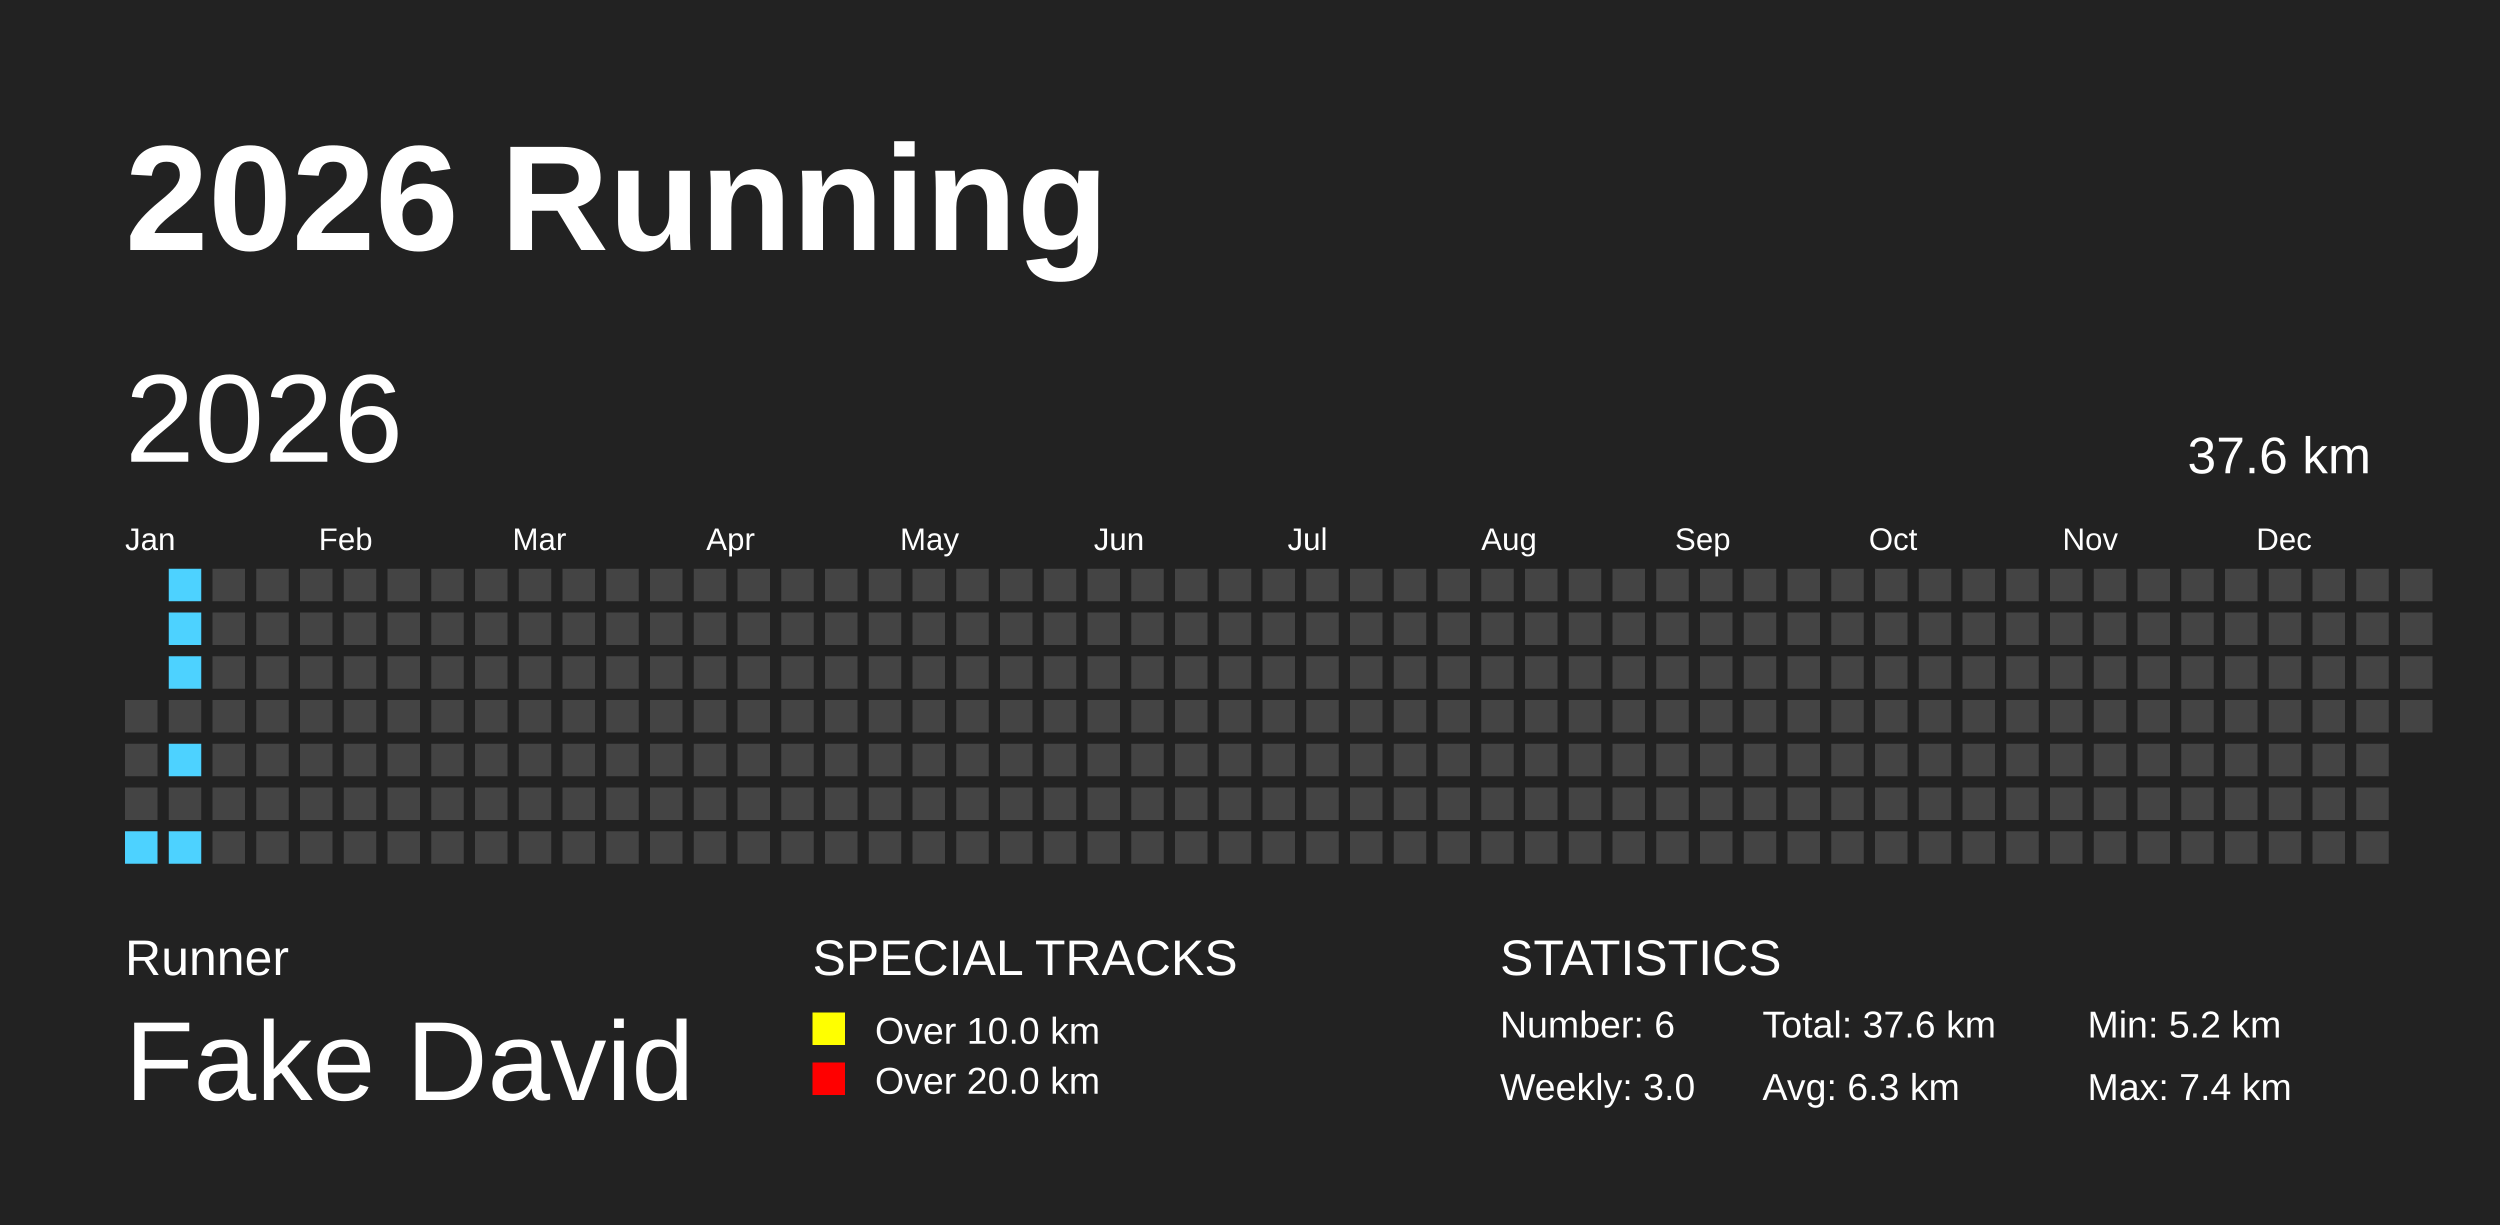
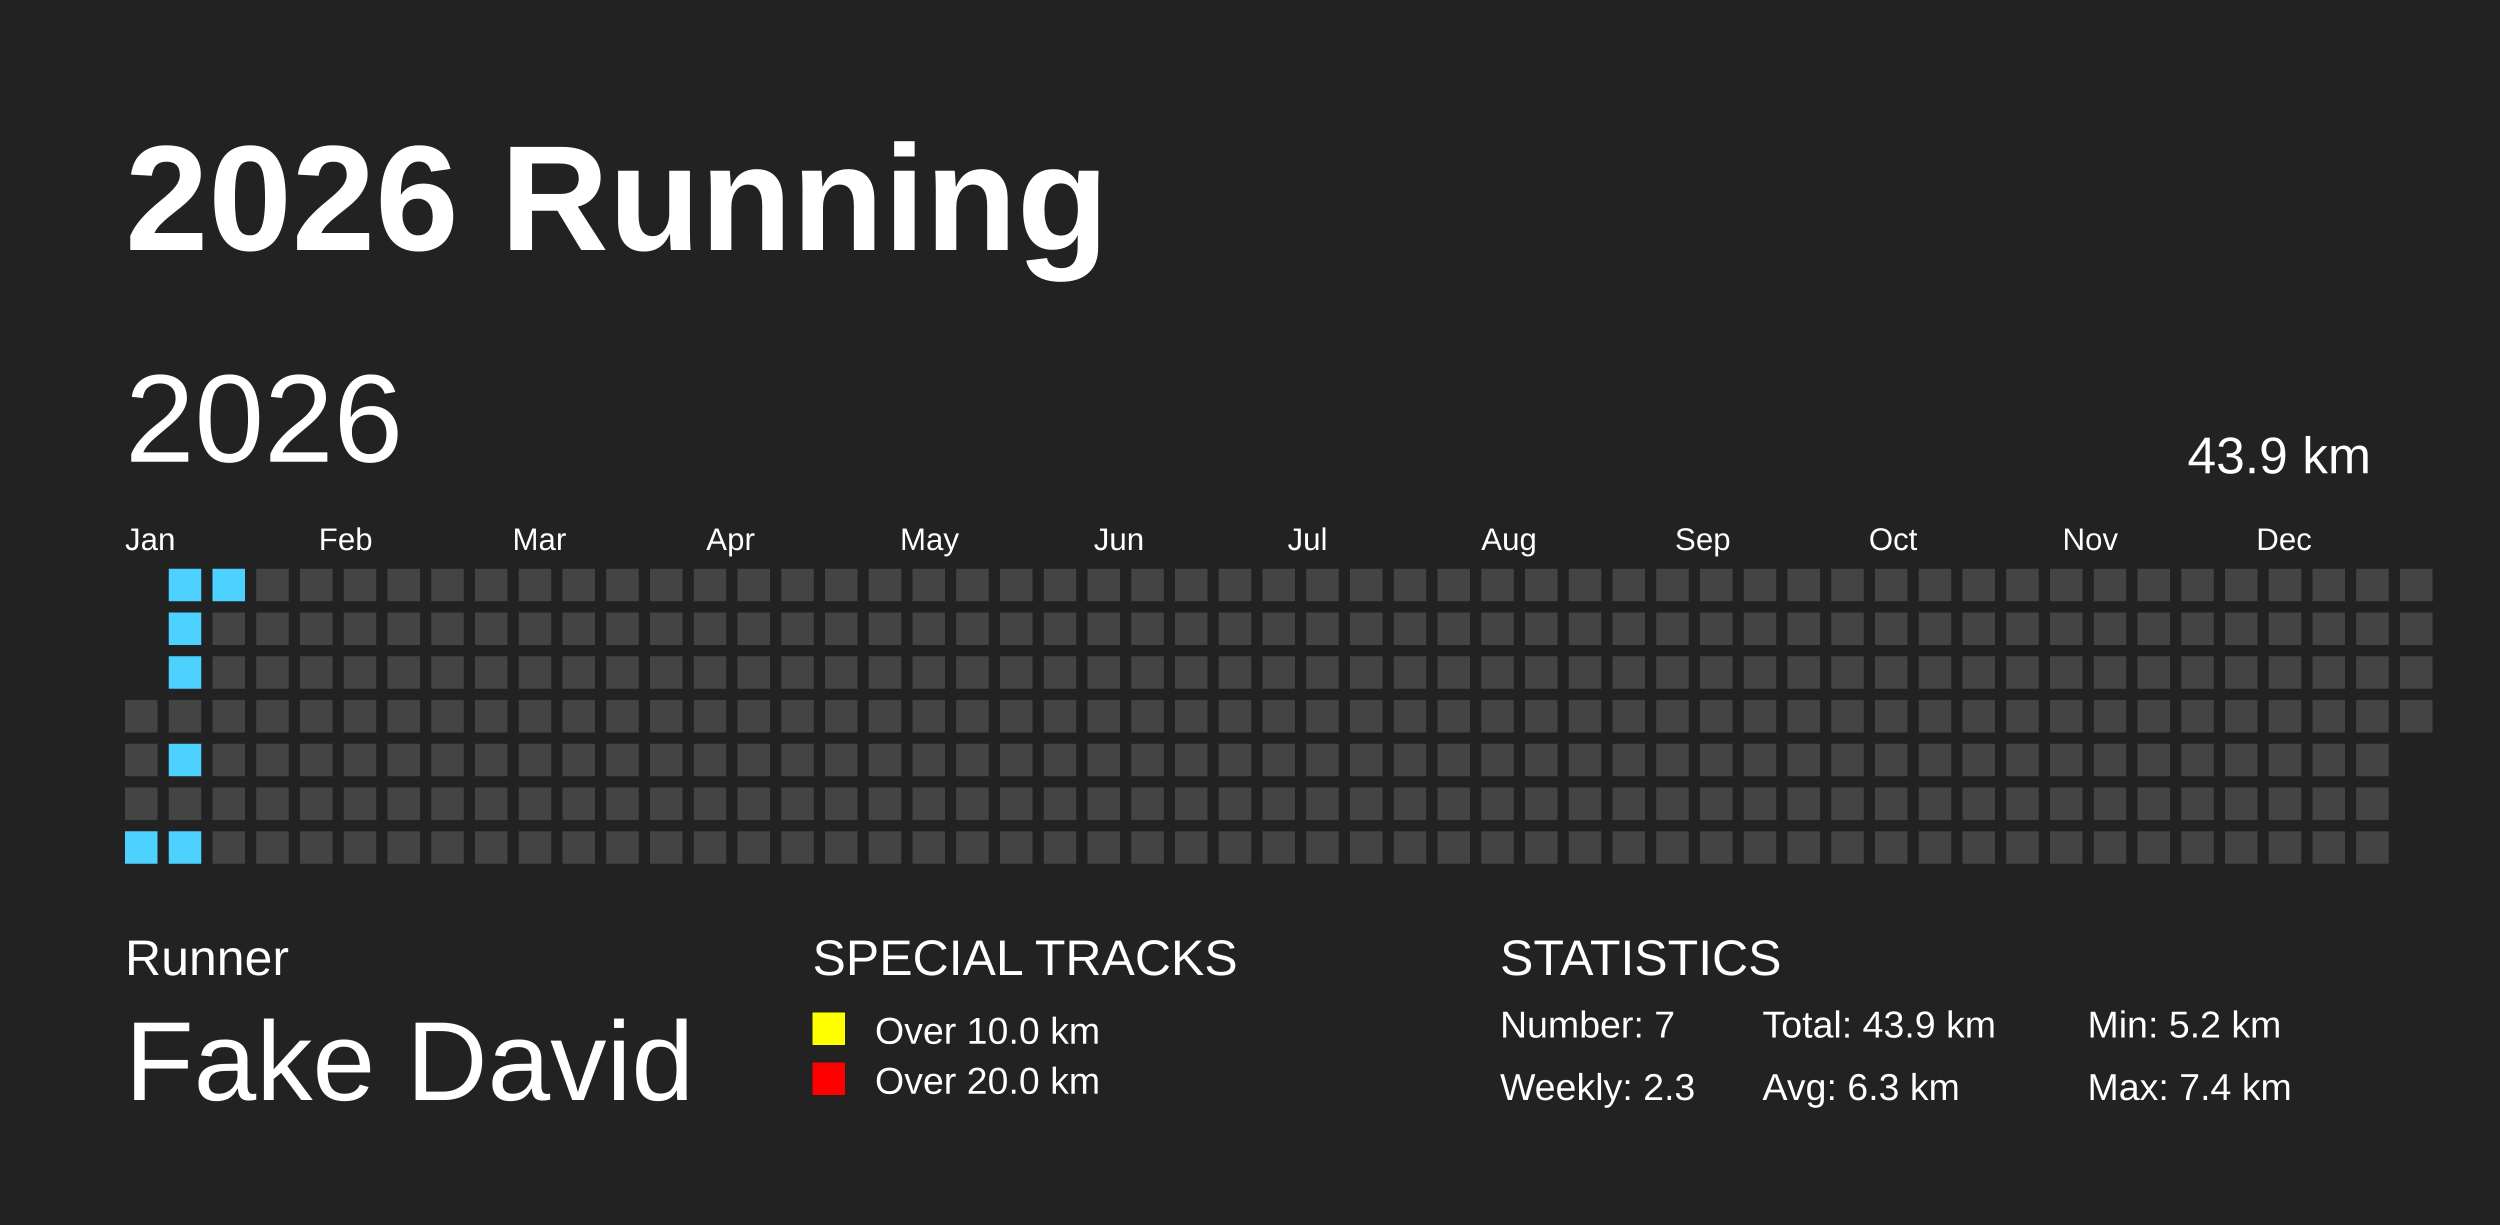
<svg xmlns="http://www.w3.org/2000/svg" baseProfile="full" height="98mm" version="1.1" viewBox="0,0,200,98" width="200mm">
  <defs />
  <rect fill="#222222" height="98" width="200" x="0" y="0" />
  <text fill="#FFFFFF" style="font-size:12px; font-family:Arial; font-weight:bold;" x="10" y="20">2026 Running</text>
  <text fill="#FFFFFF" style="font-size:4px; font-family:Arial" x="10" y="78">Runner</text>
  <text fill="#FFFFFF" style="font-size:9px; font-family:Arial" x="10" y="88">Fake David</text>
  <text fill="#FFFFFF" style="font-size:4px; font-family:Arial" x="65" y="78">SPECIAL TRACKS</text>
  <rect fill="yellow" height="2.6" width="2.6" x="65" y="81" />
  <text fill="#FFFFFF" style="font-size:3px; font-family:Arial" x="70" y="83.5">Over 10.0 km</text>
  <rect fill="red" height="2.6" width="2.6" x="65" y="85" />
  <text fill="#FFFFFF" style="font-size:3px; font-family:Arial" x="70" y="87.5">Over 20.0 km</text>
  <text fill="#FFFFFF" style="font-size:4px; font-family:Arial" x="120" y="78">STATISTICS</text>
-   <text fill="#FFFFFF" style="font-size:3px; font-family:Arial" x="120" y="83">Number: 6</text>
-   <text fill="#FFFFFF" style="font-size:3px; font-family:Arial" x="120" y="88">Weekly: 3.0</text>
-   <text fill="#FFFFFF" style="font-size:3px; font-family:Arial" x="141" y="83">Total: 37.6 km</text>
+   <text fill="#FFFFFF" style="font-size:3px; font-family:Arial" x="120" y="83">Number: 7</text>
+   <text fill="#FFFFFF" style="font-size:3px; font-family:Arial" x="120" y="88">Weekly: 2.3</text>
+   <text fill="#FFFFFF" style="font-size:3px; font-family:Arial" x="141" y="83">Total: 43.9 km</text>
  <text fill="#FFFFFF" style="font-size:3px; font-family:Arial" x="141" y="88">Avg: 6.3 km</text>
  <text fill="#FFFFFF" style="font-size:3px; font-family:Arial" x="167" y="83">Min: 5.2 km</text>
  <text fill="#FFFFFF" style="font-size:3px; font-family:Arial" x="167" y="88">Max: 7.4 km</text>
  <text dominant-baseline="hanging" fill="#FFFFFF" style="font-size:10.0px; font-family:Arial;" x="10" y="30">2026</text>
-   <text dominant-baseline="hanging" fill="#FFFFFF" style="font-size:4.125px; font-family:Arial;" x="175" y="35">37.6 km</text>
+   <text dominant-baseline="hanging" fill="#FFFFFF" style="font-size:4.125px; font-family:Arial;" x="175" y="35">43.9 km</text>
  <text fill="#FFFFFF" style="font-size:2.5px; font-family:Arial" x="10.0" y="44">Jan</text>
  <text fill="#FFFFFF" style="font-size:2.5px; font-family:Arial" x="25.5" y="44">Feb</text>
  <text fill="#FFFFFF" style="font-size:2.5px; font-family:Arial" x="41.0" y="44">Mar</text>
  <text fill="#FFFFFF" style="font-size:2.5px; font-family:Arial" x="56.5" y="44">Apr</text>
  <text fill="#FFFFFF" style="font-size:2.5px; font-family:Arial" x="72.0" y="44">May</text>
  <text fill="#FFFFFF" style="font-size:2.5px; font-family:Arial" x="87.5" y="44">Jun</text>
  <text fill="#FFFFFF" style="font-size:2.5px; font-family:Arial" x="103.0" y="44">Jul</text>
  <text fill="#FFFFFF" style="font-size:2.5px; font-family:Arial" x="118.5" y="44">Aug</text>
  <text fill="#FFFFFF" style="font-size:2.5px; font-family:Arial" x="134.0" y="44">Sep</text>
  <text fill="#FFFFFF" style="font-size:2.5px; font-family:Arial" x="149.5" y="44">Oct</text>
  <text fill="#FFFFFF" style="font-size:2.5px; font-family:Arial" x="165.0" y="44">Nov</text>
  <text fill="#FFFFFF" style="font-size:2.5px; font-family:Arial" x="180.5" y="44">Dec</text>
  <rect fill="#444444" height="2.6" width="2.6" x="10.0" y="56.0" />
  <rect fill="#444444" height="2.6" width="2.6" x="10.0" y="59.5" />
  <rect fill="#444444" height="2.6" width="2.6" x="10.0" y="63.0" />
  <rect fill="#4DD2FF" height="2.6" width="2.6" x="10.0" y="66.5" />
  <rect fill="#4DD2FF" height="2.6" width="2.6" x="13.5" y="45.5" />
  <rect fill="#4DD2FF" height="2.6" width="2.6" x="13.5" y="49.0" />
  <rect fill="#4DD2FF" height="2.6" width="2.6" x="13.5" y="52.5" />
  <rect fill="#444444" height="2.6" width="2.6" x="13.5" y="56.0" />
  <rect fill="#4DD2FF" height="2.6" width="2.6" x="13.5" y="59.5" />
  <rect fill="#444444" height="2.6" width="2.6" x="13.5" y="63.0" />
  <rect fill="#4DD2FF" height="2.6" width="2.6" x="13.5" y="66.5" />
-   <rect fill="#444444" height="2.6" width="2.6" x="17.0" y="45.5" />
+   <rect fill="#4DD2FF" height="2.6" width="2.6" x="17.0" y="45.5" />
  <rect fill="#444444" height="2.6" width="2.6" x="17.0" y="49.0" />
  <rect fill="#444444" height="2.6" width="2.6" x="17.0" y="52.5" />
  <rect fill="#444444" height="2.6" width="2.6" x="17.0" y="56.0" />
  <rect fill="#444444" height="2.6" width="2.6" x="17.0" y="59.5" />
  <rect fill="#444444" height="2.6" width="2.6" x="17.0" y="63.0" />
  <rect fill="#444444" height="2.6" width="2.6" x="17.0" y="66.5" />
  <rect fill="#444444" height="2.6" width="2.6" x="20.5" y="45.5" />
  <rect fill="#444444" height="2.6" width="2.6" x="20.5" y="49.0" />
  <rect fill="#444444" height="2.6" width="2.6" x="20.5" y="52.5" />
  <rect fill="#444444" height="2.6" width="2.6" x="20.5" y="56.0" />
  <rect fill="#444444" height="2.6" width="2.6" x="20.5" y="59.5" />
  <rect fill="#444444" height="2.6" width="2.6" x="20.5" y="63.0" />
  <rect fill="#444444" height="2.6" width="2.6" x="20.5" y="66.5" />
  <rect fill="#444444" height="2.6" width="2.6" x="24.0" y="45.5" />
  <rect fill="#444444" height="2.6" width="2.6" x="24.0" y="49.0" />
  <rect fill="#444444" height="2.6" width="2.6" x="24.0" y="52.5" />
  <rect fill="#444444" height="2.6" width="2.6" x="24.0" y="56.0" />
  <rect fill="#444444" height="2.6" width="2.6" x="24.0" y="59.5" />
  <rect fill="#444444" height="2.6" width="2.6" x="24.0" y="63.0" />
  <rect fill="#444444" height="2.6" width="2.6" x="24.0" y="66.5" />
  <rect fill="#444444" height="2.6" width="2.6" x="27.5" y="45.5" />
  <rect fill="#444444" height="2.6" width="2.6" x="27.5" y="49.0" />
  <rect fill="#444444" height="2.6" width="2.6" x="27.5" y="52.5" />
  <rect fill="#444444" height="2.6" width="2.6" x="27.5" y="56.0" />
  <rect fill="#444444" height="2.6" width="2.6" x="27.5" y="59.5" />
  <rect fill="#444444" height="2.6" width="2.6" x="27.5" y="63.0" />
  <rect fill="#444444" height="2.6" width="2.6" x="27.5" y="66.5" />
  <rect fill="#444444" height="2.6" width="2.6" x="31.0" y="45.5" />
  <rect fill="#444444" height="2.6" width="2.6" x="31.0" y="49.0" />
  <rect fill="#444444" height="2.6" width="2.6" x="31.0" y="52.5" />
  <rect fill="#444444" height="2.6" width="2.6" x="31.0" y="56.0" />
  <rect fill="#444444" height="2.6" width="2.6" x="31.0" y="59.5" />
  <rect fill="#444444" height="2.6" width="2.6" x="31.0" y="63.0" />
  <rect fill="#444444" height="2.6" width="2.6" x="31.0" y="66.5" />
  <rect fill="#444444" height="2.6" width="2.6" x="34.5" y="45.5" />
  <rect fill="#444444" height="2.6" width="2.6" x="34.5" y="49.0" />
  <rect fill="#444444" height="2.6" width="2.6" x="34.5" y="52.5" />
  <rect fill="#444444" height="2.6" width="2.6" x="34.5" y="56.0" />
  <rect fill="#444444" height="2.6" width="2.6" x="34.5" y="59.5" />
  <rect fill="#444444" height="2.6" width="2.6" x="34.5" y="63.0" />
  <rect fill="#444444" height="2.6" width="2.6" x="34.5" y="66.5" />
  <rect fill="#444444" height="2.6" width="2.6" x="38.0" y="45.5" />
  <rect fill="#444444" height="2.6" width="2.6" x="38.0" y="49.0" />
  <rect fill="#444444" height="2.6" width="2.6" x="38.0" y="52.5" />
  <rect fill="#444444" height="2.6" width="2.6" x="38.0" y="56.0" />
  <rect fill="#444444" height="2.6" width="2.6" x="38.0" y="59.5" />
  <rect fill="#444444" height="2.6" width="2.6" x="38.0" y="63.0" />
  <rect fill="#444444" height="2.6" width="2.6" x="38.0" y="66.5" />
  <rect fill="#444444" height="2.6" width="2.6" x="41.5" y="45.5" />
  <rect fill="#444444" height="2.6" width="2.6" x="41.5" y="49.0" />
  <rect fill="#444444" height="2.6" width="2.6" x="41.5" y="52.5" />
  <rect fill="#444444" height="2.6" width="2.6" x="41.5" y="56.0" />
  <rect fill="#444444" height="2.6" width="2.6" x="41.5" y="59.5" />
  <rect fill="#444444" height="2.6" width="2.6" x="41.5" y="63.0" />
  <rect fill="#444444" height="2.6" width="2.6" x="41.5" y="66.5" />
  <rect fill="#444444" height="2.6" width="2.6" x="45.0" y="45.5" />
  <rect fill="#444444" height="2.6" width="2.6" x="45.0" y="49.0" />
  <rect fill="#444444" height="2.6" width="2.6" x="45.0" y="52.5" />
  <rect fill="#444444" height="2.6" width="2.6" x="45.0" y="56.0" />
  <rect fill="#444444" height="2.6" width="2.6" x="45.0" y="59.5" />
  <rect fill="#444444" height="2.6" width="2.6" x="45.0" y="63.0" />
  <rect fill="#444444" height="2.6" width="2.6" x="45.0" y="66.5" />
  <rect fill="#444444" height="2.6" width="2.6" x="48.5" y="45.5" />
  <rect fill="#444444" height="2.6" width="2.6" x="48.5" y="49.0" />
  <rect fill="#444444" height="2.6" width="2.6" x="48.5" y="52.5" />
  <rect fill="#444444" height="2.6" width="2.6" x="48.5" y="56.0" />
  <rect fill="#444444" height="2.6" width="2.6" x="48.5" y="59.5" />
  <rect fill="#444444" height="2.6" width="2.6" x="48.5" y="63.0" />
  <rect fill="#444444" height="2.6" width="2.6" x="48.5" y="66.5" />
  <rect fill="#444444" height="2.6" width="2.6" x="52.0" y="45.5" />
  <rect fill="#444444" height="2.6" width="2.6" x="52.0" y="49.0" />
  <rect fill="#444444" height="2.6" width="2.6" x="52.0" y="52.5" />
  <rect fill="#444444" height="2.6" width="2.6" x="52.0" y="56.0" />
  <rect fill="#444444" height="2.6" width="2.6" x="52.0" y="59.5" />
  <rect fill="#444444" height="2.6" width="2.6" x="52.0" y="63.0" />
  <rect fill="#444444" height="2.6" width="2.6" x="52.0" y="66.5" />
  <rect fill="#444444" height="2.6" width="2.6" x="55.5" y="45.5" />
  <rect fill="#444444" height="2.6" width="2.6" x="55.5" y="49.0" />
  <rect fill="#444444" height="2.6" width="2.6" x="55.5" y="52.5" />
  <rect fill="#444444" height="2.6" width="2.6" x="55.5" y="56.0" />
  <rect fill="#444444" height="2.6" width="2.6" x="55.5" y="59.5" />
  <rect fill="#444444" height="2.6" width="2.6" x="55.5" y="63.0" />
  <rect fill="#444444" height="2.6" width="2.6" x="55.5" y="66.5" />
  <rect fill="#444444" height="2.6" width="2.6" x="59.0" y="45.5" />
  <rect fill="#444444" height="2.6" width="2.6" x="59.0" y="49.0" />
  <rect fill="#444444" height="2.6" width="2.6" x="59.0" y="52.5" />
  <rect fill="#444444" height="2.6" width="2.6" x="59.0" y="56.0" />
  <rect fill="#444444" height="2.6" width="2.6" x="59.0" y="59.5" />
  <rect fill="#444444" height="2.6" width="2.6" x="59.0" y="63.0" />
  <rect fill="#444444" height="2.6" width="2.6" x="59.0" y="66.5" />
  <rect fill="#444444" height="2.6" width="2.6" x="62.5" y="45.5" />
  <rect fill="#444444" height="2.6" width="2.6" x="62.5" y="49.0" />
  <rect fill="#444444" height="2.6" width="2.6" x="62.5" y="52.5" />
  <rect fill="#444444" height="2.6" width="2.6" x="62.5" y="56.0" />
  <rect fill="#444444" height="2.6" width="2.6" x="62.5" y="59.5" />
  <rect fill="#444444" height="2.6" width="2.6" x="62.5" y="63.0" />
  <rect fill="#444444" height="2.6" width="2.6" x="62.5" y="66.5" />
  <rect fill="#444444" height="2.6" width="2.6" x="66.0" y="45.5" />
  <rect fill="#444444" height="2.6" width="2.6" x="66.0" y="49.0" />
  <rect fill="#444444" height="2.6" width="2.6" x="66.0" y="52.5" />
  <rect fill="#444444" height="2.6" width="2.6" x="66.0" y="56.0" />
  <rect fill="#444444" height="2.6" width="2.6" x="66.0" y="59.5" />
  <rect fill="#444444" height="2.6" width="2.6" x="66.0" y="63.0" />
  <rect fill="#444444" height="2.6" width="2.6" x="66.0" y="66.5" />
  <rect fill="#444444" height="2.6" width="2.6" x="69.5" y="45.5" />
  <rect fill="#444444" height="2.6" width="2.6" x="69.5" y="49.0" />
  <rect fill="#444444" height="2.6" width="2.6" x="69.5" y="52.5" />
  <rect fill="#444444" height="2.6" width="2.6" x="69.5" y="56.0" />
  <rect fill="#444444" height="2.6" width="2.6" x="69.5" y="59.5" />
  <rect fill="#444444" height="2.6" width="2.6" x="69.5" y="63.0" />
  <rect fill="#444444" height="2.6" width="2.6" x="69.5" y="66.5" />
  <rect fill="#444444" height="2.6" width="2.6" x="73.0" y="45.5" />
  <rect fill="#444444" height="2.6" width="2.6" x="73.0" y="49.0" />
  <rect fill="#444444" height="2.6" width="2.6" x="73.0" y="52.5" />
  <rect fill="#444444" height="2.6" width="2.6" x="73.0" y="56.0" />
  <rect fill="#444444" height="2.6" width="2.6" x="73.0" y="59.5" />
  <rect fill="#444444" height="2.6" width="2.6" x="73.0" y="63.0" />
  <rect fill="#444444" height="2.6" width="2.6" x="73.0" y="66.5" />
  <rect fill="#444444" height="2.6" width="2.6" x="76.5" y="45.5" />
  <rect fill="#444444" height="2.6" width="2.6" x="76.5" y="49.0" />
  <rect fill="#444444" height="2.6" width="2.6" x="76.5" y="52.5" />
  <rect fill="#444444" height="2.6" width="2.6" x="76.5" y="56.0" />
  <rect fill="#444444" height="2.6" width="2.6" x="76.5" y="59.5" />
  <rect fill="#444444" height="2.6" width="2.6" x="76.5" y="63.0" />
  <rect fill="#444444" height="2.6" width="2.6" x="76.5" y="66.5" />
  <rect fill="#444444" height="2.6" width="2.6" x="80.0" y="45.5" />
  <rect fill="#444444" height="2.6" width="2.6" x="80.0" y="49.0" />
  <rect fill="#444444" height="2.6" width="2.6" x="80.0" y="52.5" />
  <rect fill="#444444" height="2.6" width="2.6" x="80.0" y="56.0" />
  <rect fill="#444444" height="2.6" width="2.6" x="80.0" y="59.5" />
  <rect fill="#444444" height="2.6" width="2.6" x="80.0" y="63.0" />
  <rect fill="#444444" height="2.6" width="2.6" x="80.0" y="66.5" />
  <rect fill="#444444" height="2.6" width="2.6" x="83.5" y="45.5" />
  <rect fill="#444444" height="2.6" width="2.6" x="83.5" y="49.0" />
  <rect fill="#444444" height="2.6" width="2.6" x="83.5" y="52.5" />
  <rect fill="#444444" height="2.6" width="2.6" x="83.5" y="56.0" />
  <rect fill="#444444" height="2.6" width="2.6" x="83.5" y="59.5" />
  <rect fill="#444444" height="2.6" width="2.6" x="83.5" y="63.0" />
  <rect fill="#444444" height="2.6" width="2.6" x="83.5" y="66.5" />
  <rect fill="#444444" height="2.6" width="2.6" x="87.0" y="45.5" />
  <rect fill="#444444" height="2.6" width="2.6" x="87.0" y="49.0" />
  <rect fill="#444444" height="2.6" width="2.6" x="87.0" y="52.5" />
  <rect fill="#444444" height="2.6" width="2.6" x="87.0" y="56.0" />
  <rect fill="#444444" height="2.6" width="2.6" x="87.0" y="59.5" />
  <rect fill="#444444" height="2.6" width="2.6" x="87.0" y="63.0" />
  <rect fill="#444444" height="2.6" width="2.6" x="87.0" y="66.5" />
  <rect fill="#444444" height="2.6" width="2.6" x="90.5" y="45.5" />
  <rect fill="#444444" height="2.6" width="2.6" x="90.5" y="49.0" />
  <rect fill="#444444" height="2.6" width="2.6" x="90.5" y="52.5" />
  <rect fill="#444444" height="2.6" width="2.6" x="90.5" y="56.0" />
  <rect fill="#444444" height="2.6" width="2.6" x="90.5" y="59.5" />
  <rect fill="#444444" height="2.6" width="2.6" x="90.5" y="63.0" />
  <rect fill="#444444" height="2.6" width="2.6" x="90.5" y="66.5" />
  <rect fill="#444444" height="2.6" width="2.6" x="94.0" y="45.5" />
  <rect fill="#444444" height="2.6" width="2.6" x="94.0" y="49.0" />
  <rect fill="#444444" height="2.6" width="2.6" x="94.0" y="52.5" />
  <rect fill="#444444" height="2.6" width="2.6" x="94.0" y="56.0" />
  <rect fill="#444444" height="2.6" width="2.6" x="94.0" y="59.5" />
  <rect fill="#444444" height="2.6" width="2.6" x="94.0" y="63.0" />
  <rect fill="#444444" height="2.6" width="2.6" x="94.0" y="66.5" />
  <rect fill="#444444" height="2.6" width="2.6" x="97.5" y="45.5" />
  <rect fill="#444444" height="2.6" width="2.6" x="97.5" y="49.0" />
  <rect fill="#444444" height="2.6" width="2.6" x="97.5" y="52.5" />
  <rect fill="#444444" height="2.6" width="2.6" x="97.5" y="56.0" />
  <rect fill="#444444" height="2.6" width="2.6" x="97.5" y="59.5" />
  <rect fill="#444444" height="2.6" width="2.6" x="97.5" y="63.0" />
  <rect fill="#444444" height="2.6" width="2.6" x="97.5" y="66.5" />
  <rect fill="#444444" height="2.6" width="2.6" x="101.0" y="45.5" />
  <rect fill="#444444" height="2.6" width="2.6" x="101.0" y="49.0" />
  <rect fill="#444444" height="2.6" width="2.6" x="101.0" y="52.5" />
  <rect fill="#444444" height="2.6" width="2.6" x="101.0" y="56.0" />
  <rect fill="#444444" height="2.6" width="2.6" x="101.0" y="59.5" />
  <rect fill="#444444" height="2.6" width="2.6" x="101.0" y="63.0" />
  <rect fill="#444444" height="2.6" width="2.6" x="101.0" y="66.5" />
  <rect fill="#444444" height="2.6" width="2.6" x="104.5" y="45.5" />
  <rect fill="#444444" height="2.6" width="2.6" x="104.5" y="49.0" />
  <rect fill="#444444" height="2.6" width="2.6" x="104.5" y="52.5" />
  <rect fill="#444444" height="2.6" width="2.6" x="104.5" y="56.0" />
  <rect fill="#444444" height="2.6" width="2.6" x="104.5" y="59.5" />
  <rect fill="#444444" height="2.6" width="2.6" x="104.5" y="63.0" />
  <rect fill="#444444" height="2.6" width="2.6" x="104.5" y="66.5" />
  <rect fill="#444444" height="2.6" width="2.6" x="108.0" y="45.5" />
  <rect fill="#444444" height="2.6" width="2.6" x="108.0" y="49.0" />
  <rect fill="#444444" height="2.6" width="2.6" x="108.0" y="52.5" />
  <rect fill="#444444" height="2.6" width="2.6" x="108.0" y="56.0" />
  <rect fill="#444444" height="2.6" width="2.6" x="108.0" y="59.5" />
  <rect fill="#444444" height="2.6" width="2.6" x="108.0" y="63.0" />
  <rect fill="#444444" height="2.6" width="2.6" x="108.0" y="66.5" />
  <rect fill="#444444" height="2.6" width="2.6" x="111.5" y="45.5" />
  <rect fill="#444444" height="2.6" width="2.6" x="111.5" y="49.0" />
  <rect fill="#444444" height="2.6" width="2.6" x="111.5" y="52.5" />
  <rect fill="#444444" height="2.6" width="2.6" x="111.5" y="56.0" />
  <rect fill="#444444" height="2.6" width="2.6" x="111.5" y="59.5" />
  <rect fill="#444444" height="2.6" width="2.6" x="111.5" y="63.0" />
  <rect fill="#444444" height="2.6" width="2.6" x="111.5" y="66.5" />
  <rect fill="#444444" height="2.6" width="2.6" x="115.0" y="45.5" />
  <rect fill="#444444" height="2.6" width="2.6" x="115.0" y="49.0" />
  <rect fill="#444444" height="2.6" width="2.6" x="115.0" y="52.5" />
  <rect fill="#444444" height="2.6" width="2.6" x="115.0" y="56.0" />
  <rect fill="#444444" height="2.6" width="2.6" x="115.0" y="59.5" />
  <rect fill="#444444" height="2.6" width="2.6" x="115.0" y="63.0" />
  <rect fill="#444444" height="2.6" width="2.6" x="115.0" y="66.5" />
  <rect fill="#444444" height="2.6" width="2.6" x="118.5" y="45.5" />
  <rect fill="#444444" height="2.6" width="2.6" x="118.5" y="49.0" />
  <rect fill="#444444" height="2.6" width="2.6" x="118.5" y="52.5" />
  <rect fill="#444444" height="2.6" width="2.6" x="118.5" y="56.0" />
  <rect fill="#444444" height="2.6" width="2.6" x="118.5" y="59.5" />
  <rect fill="#444444" height="2.6" width="2.6" x="118.5" y="63.0" />
  <rect fill="#444444" height="2.6" width="2.6" x="118.5" y="66.5" />
  <rect fill="#444444" height="2.6" width="2.6" x="122.0" y="45.5" />
  <rect fill="#444444" height="2.6" width="2.6" x="122.0" y="49.0" />
  <rect fill="#444444" height="2.6" width="2.6" x="122.0" y="52.5" />
  <rect fill="#444444" height="2.6" width="2.6" x="122.0" y="56.0" />
  <rect fill="#444444" height="2.6" width="2.6" x="122.0" y="59.5" />
  <rect fill="#444444" height="2.6" width="2.6" x="122.0" y="63.0" />
  <rect fill="#444444" height="2.6" width="2.6" x="122.0" y="66.5" />
  <rect fill="#444444" height="2.6" width="2.6" x="125.5" y="45.5" />
  <rect fill="#444444" height="2.6" width="2.6" x="125.5" y="49.0" />
  <rect fill="#444444" height="2.6" width="2.6" x="125.5" y="52.5" />
  <rect fill="#444444" height="2.6" width="2.6" x="125.5" y="56.0" />
  <rect fill="#444444" height="2.6" width="2.6" x="125.5" y="59.5" />
  <rect fill="#444444" height="2.6" width="2.6" x="125.5" y="63.0" />
  <rect fill="#444444" height="2.6" width="2.6" x="125.5" y="66.5" />
  <rect fill="#444444" height="2.6" width="2.6" x="129.0" y="45.5" />
  <rect fill="#444444" height="2.6" width="2.6" x="129.0" y="49.0" />
  <rect fill="#444444" height="2.6" width="2.6" x="129.0" y="52.5" />
  <rect fill="#444444" height="2.6" width="2.6" x="129.0" y="56.0" />
  <rect fill="#444444" height="2.6" width="2.6" x="129.0" y="59.5" />
  <rect fill="#444444" height="2.6" width="2.6" x="129.0" y="63.0" />
  <rect fill="#444444" height="2.6" width="2.6" x="129.0" y="66.5" />
  <rect fill="#444444" height="2.6" width="2.6" x="132.5" y="45.5" />
  <rect fill="#444444" height="2.6" width="2.6" x="132.5" y="49.0" />
  <rect fill="#444444" height="2.6" width="2.6" x="132.5" y="52.5" />
  <rect fill="#444444" height="2.6" width="2.6" x="132.5" y="56.0" />
  <rect fill="#444444" height="2.6" width="2.6" x="132.5" y="59.5" />
  <rect fill="#444444" height="2.6" width="2.6" x="132.5" y="63.0" />
  <rect fill="#444444" height="2.6" width="2.6" x="132.5" y="66.5" />
  <rect fill="#444444" height="2.6" width="2.6" x="136.0" y="45.5" />
  <rect fill="#444444" height="2.6" width="2.6" x="136.0" y="49.0" />
  <rect fill="#444444" height="2.6" width="2.6" x="136.0" y="52.5" />
  <rect fill="#444444" height="2.6" width="2.6" x="136.0" y="56.0" />
  <rect fill="#444444" height="2.6" width="2.6" x="136.0" y="59.5" />
  <rect fill="#444444" height="2.6" width="2.6" x="136.0" y="63.0" />
  <rect fill="#444444" height="2.6" width="2.6" x="136.0" y="66.5" />
  <rect fill="#444444" height="2.6" width="2.6" x="139.5" y="45.5" />
  <rect fill="#444444" height="2.6" width="2.6" x="139.5" y="49.0" />
  <rect fill="#444444" height="2.6" width="2.6" x="139.5" y="52.5" />
  <rect fill="#444444" height="2.6" width="2.6" x="139.5" y="56.0" />
  <rect fill="#444444" height="2.6" width="2.6" x="139.5" y="59.5" />
  <rect fill="#444444" height="2.6" width="2.6" x="139.5" y="63.0" />
  <rect fill="#444444" height="2.6" width="2.6" x="139.5" y="66.5" />
  <rect fill="#444444" height="2.6" width="2.6" x="143.0" y="45.5" />
  <rect fill="#444444" height="2.6" width="2.6" x="143.0" y="49.0" />
  <rect fill="#444444" height="2.6" width="2.6" x="143.0" y="52.5" />
  <rect fill="#444444" height="2.6" width="2.6" x="143.0" y="56.0" />
  <rect fill="#444444" height="2.6" width="2.6" x="143.0" y="59.5" />
  <rect fill="#444444" height="2.6" width="2.6" x="143.0" y="63.0" />
  <rect fill="#444444" height="2.6" width="2.6" x="143.0" y="66.5" />
  <rect fill="#444444" height="2.6" width="2.6" x="146.5" y="45.5" />
  <rect fill="#444444" height="2.6" width="2.6" x="146.5" y="49.0" />
  <rect fill="#444444" height="2.6" width="2.6" x="146.5" y="52.5" />
  <rect fill="#444444" height="2.6" width="2.6" x="146.5" y="56.0" />
  <rect fill="#444444" height="2.6" width="2.6" x="146.5" y="59.5" />
  <rect fill="#444444" height="2.6" width="2.6" x="146.5" y="63.0" />
  <rect fill="#444444" height="2.6" width="2.6" x="146.5" y="66.5" />
  <rect fill="#444444" height="2.6" width="2.6" x="150.0" y="45.5" />
  <rect fill="#444444" height="2.6" width="2.6" x="150.0" y="49.0" />
  <rect fill="#444444" height="2.6" width="2.6" x="150.0" y="52.5" />
  <rect fill="#444444" height="2.6" width="2.6" x="150.0" y="56.0" />
  <rect fill="#444444" height="2.6" width="2.6" x="150.0" y="59.5" />
  <rect fill="#444444" height="2.6" width="2.6" x="150.0" y="63.0" />
  <rect fill="#444444" height="2.6" width="2.6" x="150.0" y="66.5" />
  <rect fill="#444444" height="2.6" width="2.6" x="153.5" y="45.5" />
  <rect fill="#444444" height="2.6" width="2.6" x="153.5" y="49.0" />
  <rect fill="#444444" height="2.6" width="2.6" x="153.5" y="52.5" />
  <rect fill="#444444" height="2.6" width="2.6" x="153.5" y="56.0" />
  <rect fill="#444444" height="2.6" width="2.6" x="153.5" y="59.5" />
  <rect fill="#444444" height="2.6" width="2.6" x="153.5" y="63.0" />
  <rect fill="#444444" height="2.6" width="2.6" x="153.5" y="66.5" />
  <rect fill="#444444" height="2.6" width="2.6" x="157.0" y="45.5" />
  <rect fill="#444444" height="2.6" width="2.6" x="157.0" y="49.0" />
  <rect fill="#444444" height="2.6" width="2.6" x="157.0" y="52.5" />
  <rect fill="#444444" height="2.6" width="2.6" x="157.0" y="56.0" />
  <rect fill="#444444" height="2.6" width="2.6" x="157.0" y="59.5" />
  <rect fill="#444444" height="2.6" width="2.6" x="157.0" y="63.0" />
  <rect fill="#444444" height="2.6" width="2.6" x="157.0" y="66.5" />
  <rect fill="#444444" height="2.6" width="2.6" x="160.5" y="45.5" />
  <rect fill="#444444" height="2.6" width="2.6" x="160.5" y="49.0" />
  <rect fill="#444444" height="2.6" width="2.6" x="160.5" y="52.5" />
  <rect fill="#444444" height="2.6" width="2.6" x="160.5" y="56.0" />
  <rect fill="#444444" height="2.6" width="2.6" x="160.5" y="59.5" />
  <rect fill="#444444" height="2.6" width="2.6" x="160.5" y="63.0" />
  <rect fill="#444444" height="2.6" width="2.6" x="160.5" y="66.5" />
  <rect fill="#444444" height="2.6" width="2.6" x="164.0" y="45.5" />
  <rect fill="#444444" height="2.6" width="2.6" x="164.0" y="49.0" />
  <rect fill="#444444" height="2.6" width="2.6" x="164.0" y="52.5" />
  <rect fill="#444444" height="2.6" width="2.6" x="164.0" y="56.0" />
  <rect fill="#444444" height="2.6" width="2.6" x="164.0" y="59.5" />
  <rect fill="#444444" height="2.6" width="2.6" x="164.0" y="63.0" />
  <rect fill="#444444" height="2.6" width="2.6" x="164.0" y="66.5" />
  <rect fill="#444444" height="2.6" width="2.6" x="167.5" y="45.5" />
  <rect fill="#444444" height="2.6" width="2.6" x="167.5" y="49.0" />
  <rect fill="#444444" height="2.6" width="2.6" x="167.5" y="52.5" />
  <rect fill="#444444" height="2.6" width="2.6" x="167.5" y="56.0" />
  <rect fill="#444444" height="2.6" width="2.6" x="167.5" y="59.5" />
  <rect fill="#444444" height="2.6" width="2.6" x="167.5" y="63.0" />
  <rect fill="#444444" height="2.6" width="2.6" x="167.5" y="66.5" />
  <rect fill="#444444" height="2.6" width="2.6" x="171.0" y="45.5" />
  <rect fill="#444444" height="2.6" width="2.6" x="171.0" y="49.0" />
  <rect fill="#444444" height="2.6" width="2.6" x="171.0" y="52.5" />
  <rect fill="#444444" height="2.6" width="2.6" x="171.0" y="56.0" />
  <rect fill="#444444" height="2.6" width="2.6" x="171.0" y="59.5" />
  <rect fill="#444444" height="2.6" width="2.6" x="171.0" y="63.0" />
  <rect fill="#444444" height="2.6" width="2.6" x="171.0" y="66.5" />
  <rect fill="#444444" height="2.6" width="2.6" x="174.5" y="45.5" />
  <rect fill="#444444" height="2.6" width="2.6" x="174.5" y="49.0" />
  <rect fill="#444444" height="2.6" width="2.6" x="174.5" y="52.5" />
  <rect fill="#444444" height="2.6" width="2.6" x="174.5" y="56.0" />
  <rect fill="#444444" height="2.6" width="2.6" x="174.5" y="59.5" />
  <rect fill="#444444" height="2.6" width="2.6" x="174.5" y="63.0" />
  <rect fill="#444444" height="2.6" width="2.6" x="174.5" y="66.5" />
  <rect fill="#444444" height="2.6" width="2.6" x="178.0" y="45.5" />
  <rect fill="#444444" height="2.6" width="2.6" x="178.0" y="49.0" />
  <rect fill="#444444" height="2.6" width="2.6" x="178.0" y="52.5" />
  <rect fill="#444444" height="2.6" width="2.6" x="178.0" y="56.0" />
  <rect fill="#444444" height="2.6" width="2.6" x="178.0" y="59.5" />
  <rect fill="#444444" height="2.6" width="2.6" x="178.0" y="63.0" />
  <rect fill="#444444" height="2.6" width="2.6" x="178.0" y="66.5" />
  <rect fill="#444444" height="2.6" width="2.6" x="181.5" y="45.5" />
  <rect fill="#444444" height="2.6" width="2.6" x="181.5" y="49.0" />
  <rect fill="#444444" height="2.6" width="2.6" x="181.5" y="52.5" />
  <rect fill="#444444" height="2.6" width="2.6" x="181.5" y="56.0" />
  <rect fill="#444444" height="2.6" width="2.6" x="181.5" y="59.5" />
  <rect fill="#444444" height="2.6" width="2.6" x="181.5" y="63.0" />
  <rect fill="#444444" height="2.6" width="2.6" x="181.5" y="66.5" />
  <rect fill="#444444" height="2.6" width="2.6" x="185.0" y="45.5" />
  <rect fill="#444444" height="2.6" width="2.6" x="185.0" y="49.0" />
  <rect fill="#444444" height="2.6" width="2.6" x="185.0" y="52.5" />
  <rect fill="#444444" height="2.6" width="2.6" x="185.0" y="56.0" />
  <rect fill="#444444" height="2.6" width="2.6" x="185.0" y="59.5" />
  <rect fill="#444444" height="2.6" width="2.6" x="185.0" y="63.0" />
  <rect fill="#444444" height="2.6" width="2.6" x="185.0" y="66.5" />
  <rect fill="#444444" height="2.6" width="2.6" x="188.5" y="45.5" />
  <rect fill="#444444" height="2.6" width="2.6" x="188.5" y="49.0" />
  <rect fill="#444444" height="2.6" width="2.6" x="188.5" y="52.5" />
  <rect fill="#444444" height="2.6" width="2.6" x="188.5" y="56.0" />
  <rect fill="#444444" height="2.6" width="2.6" x="188.5" y="59.5" />
  <rect fill="#444444" height="2.6" width="2.6" x="188.5" y="63.0" />
  <rect fill="#444444" height="2.6" width="2.6" x="188.5" y="66.5" />
  <rect fill="#444444" height="2.6" width="2.6" x="192.0" y="45.5" />
  <rect fill="#444444" height="2.6" width="2.6" x="192.0" y="49.0" />
  <rect fill="#444444" height="2.6" width="2.6" x="192.0" y="52.5" />
  <rect fill="#444444" height="2.6" width="2.6" x="192.0" y="56.0" />
</svg>
